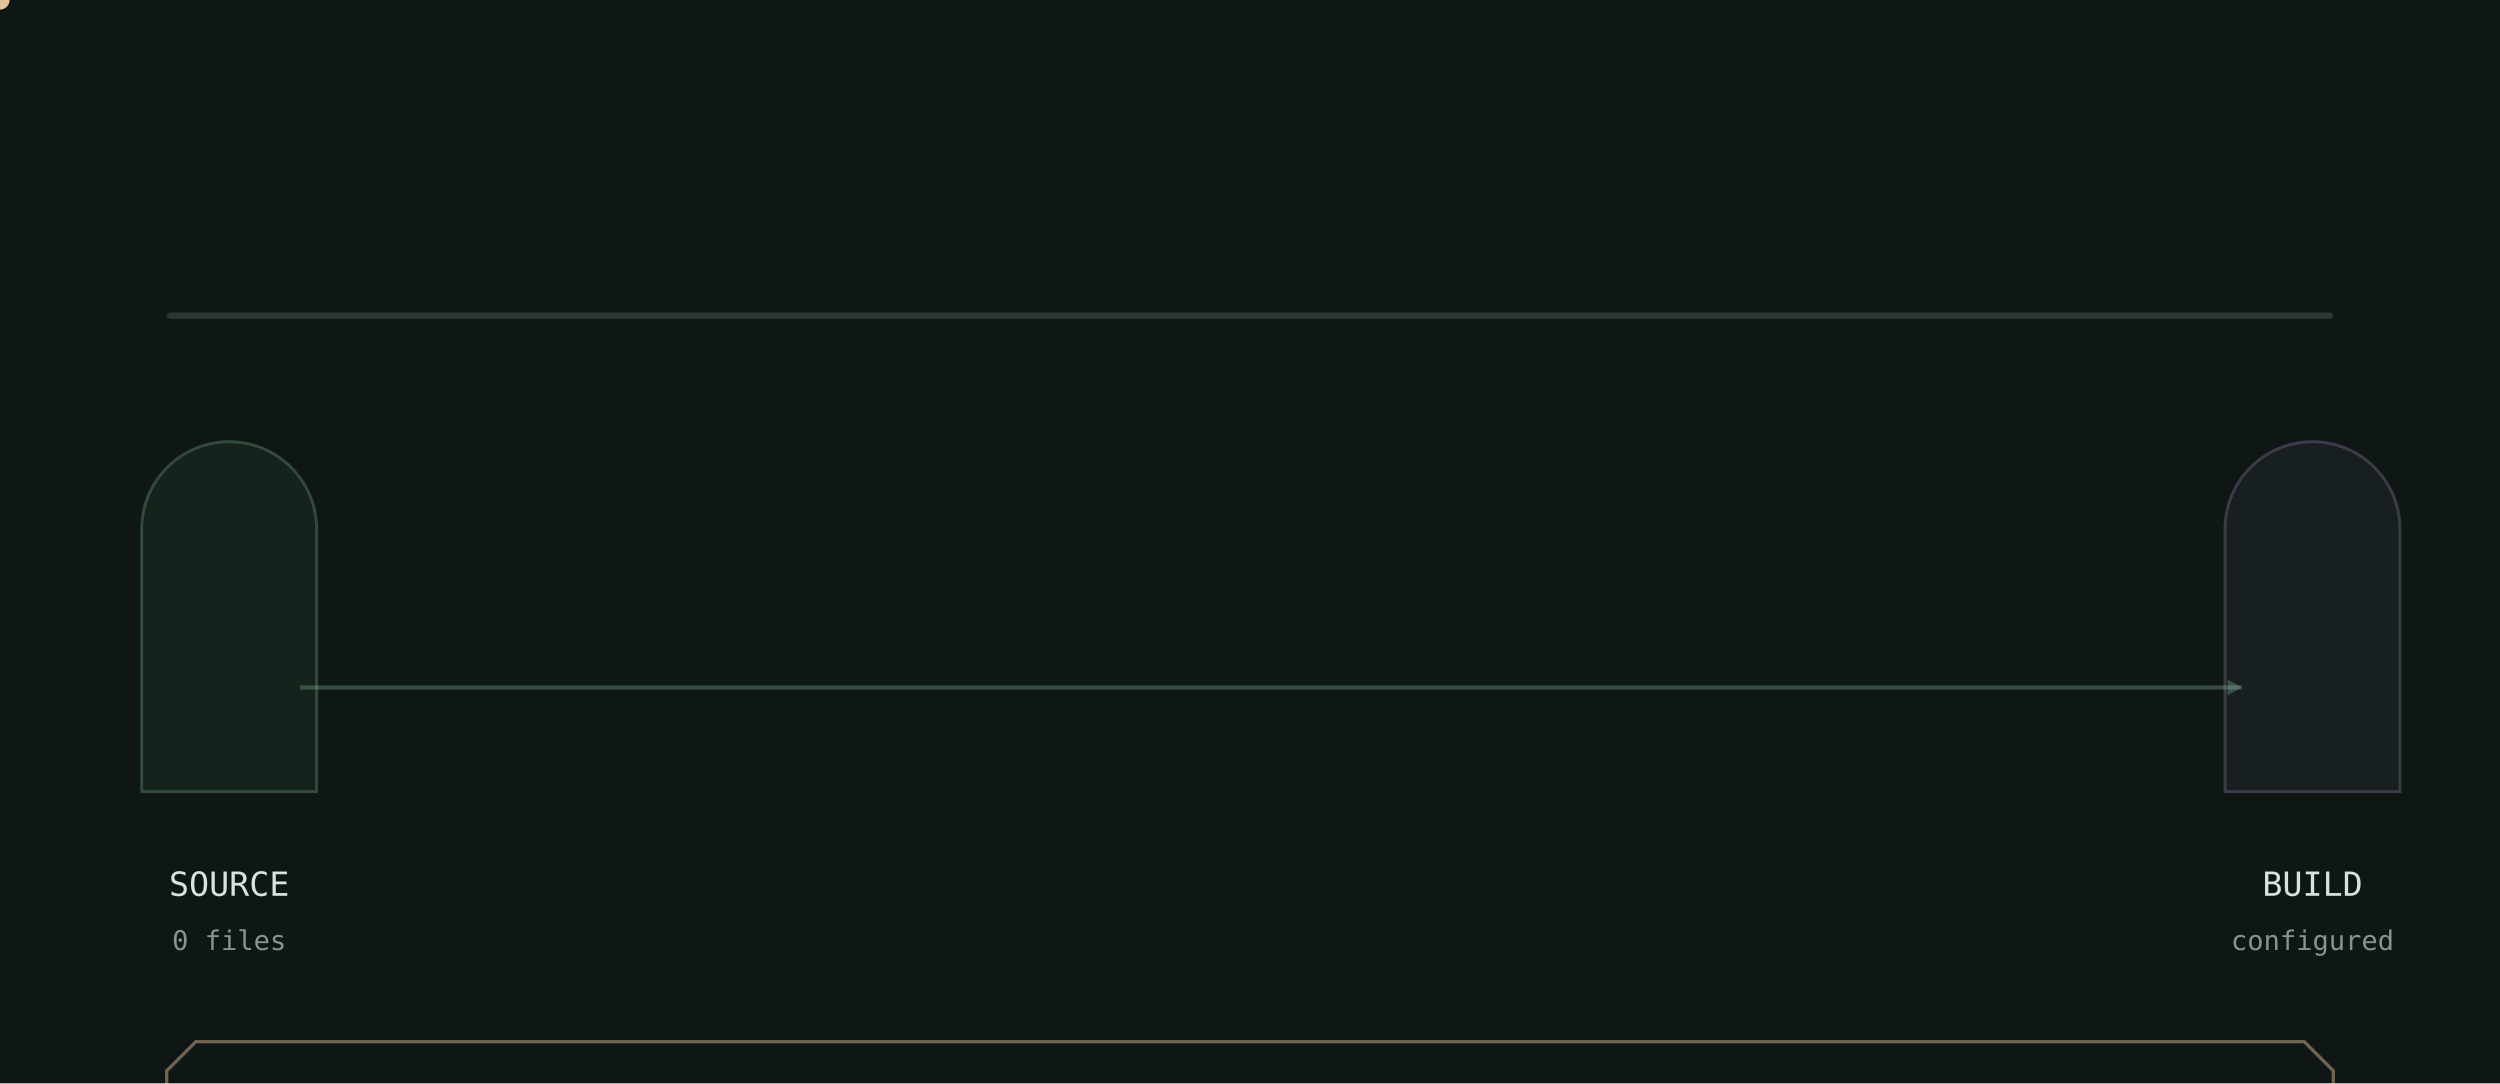
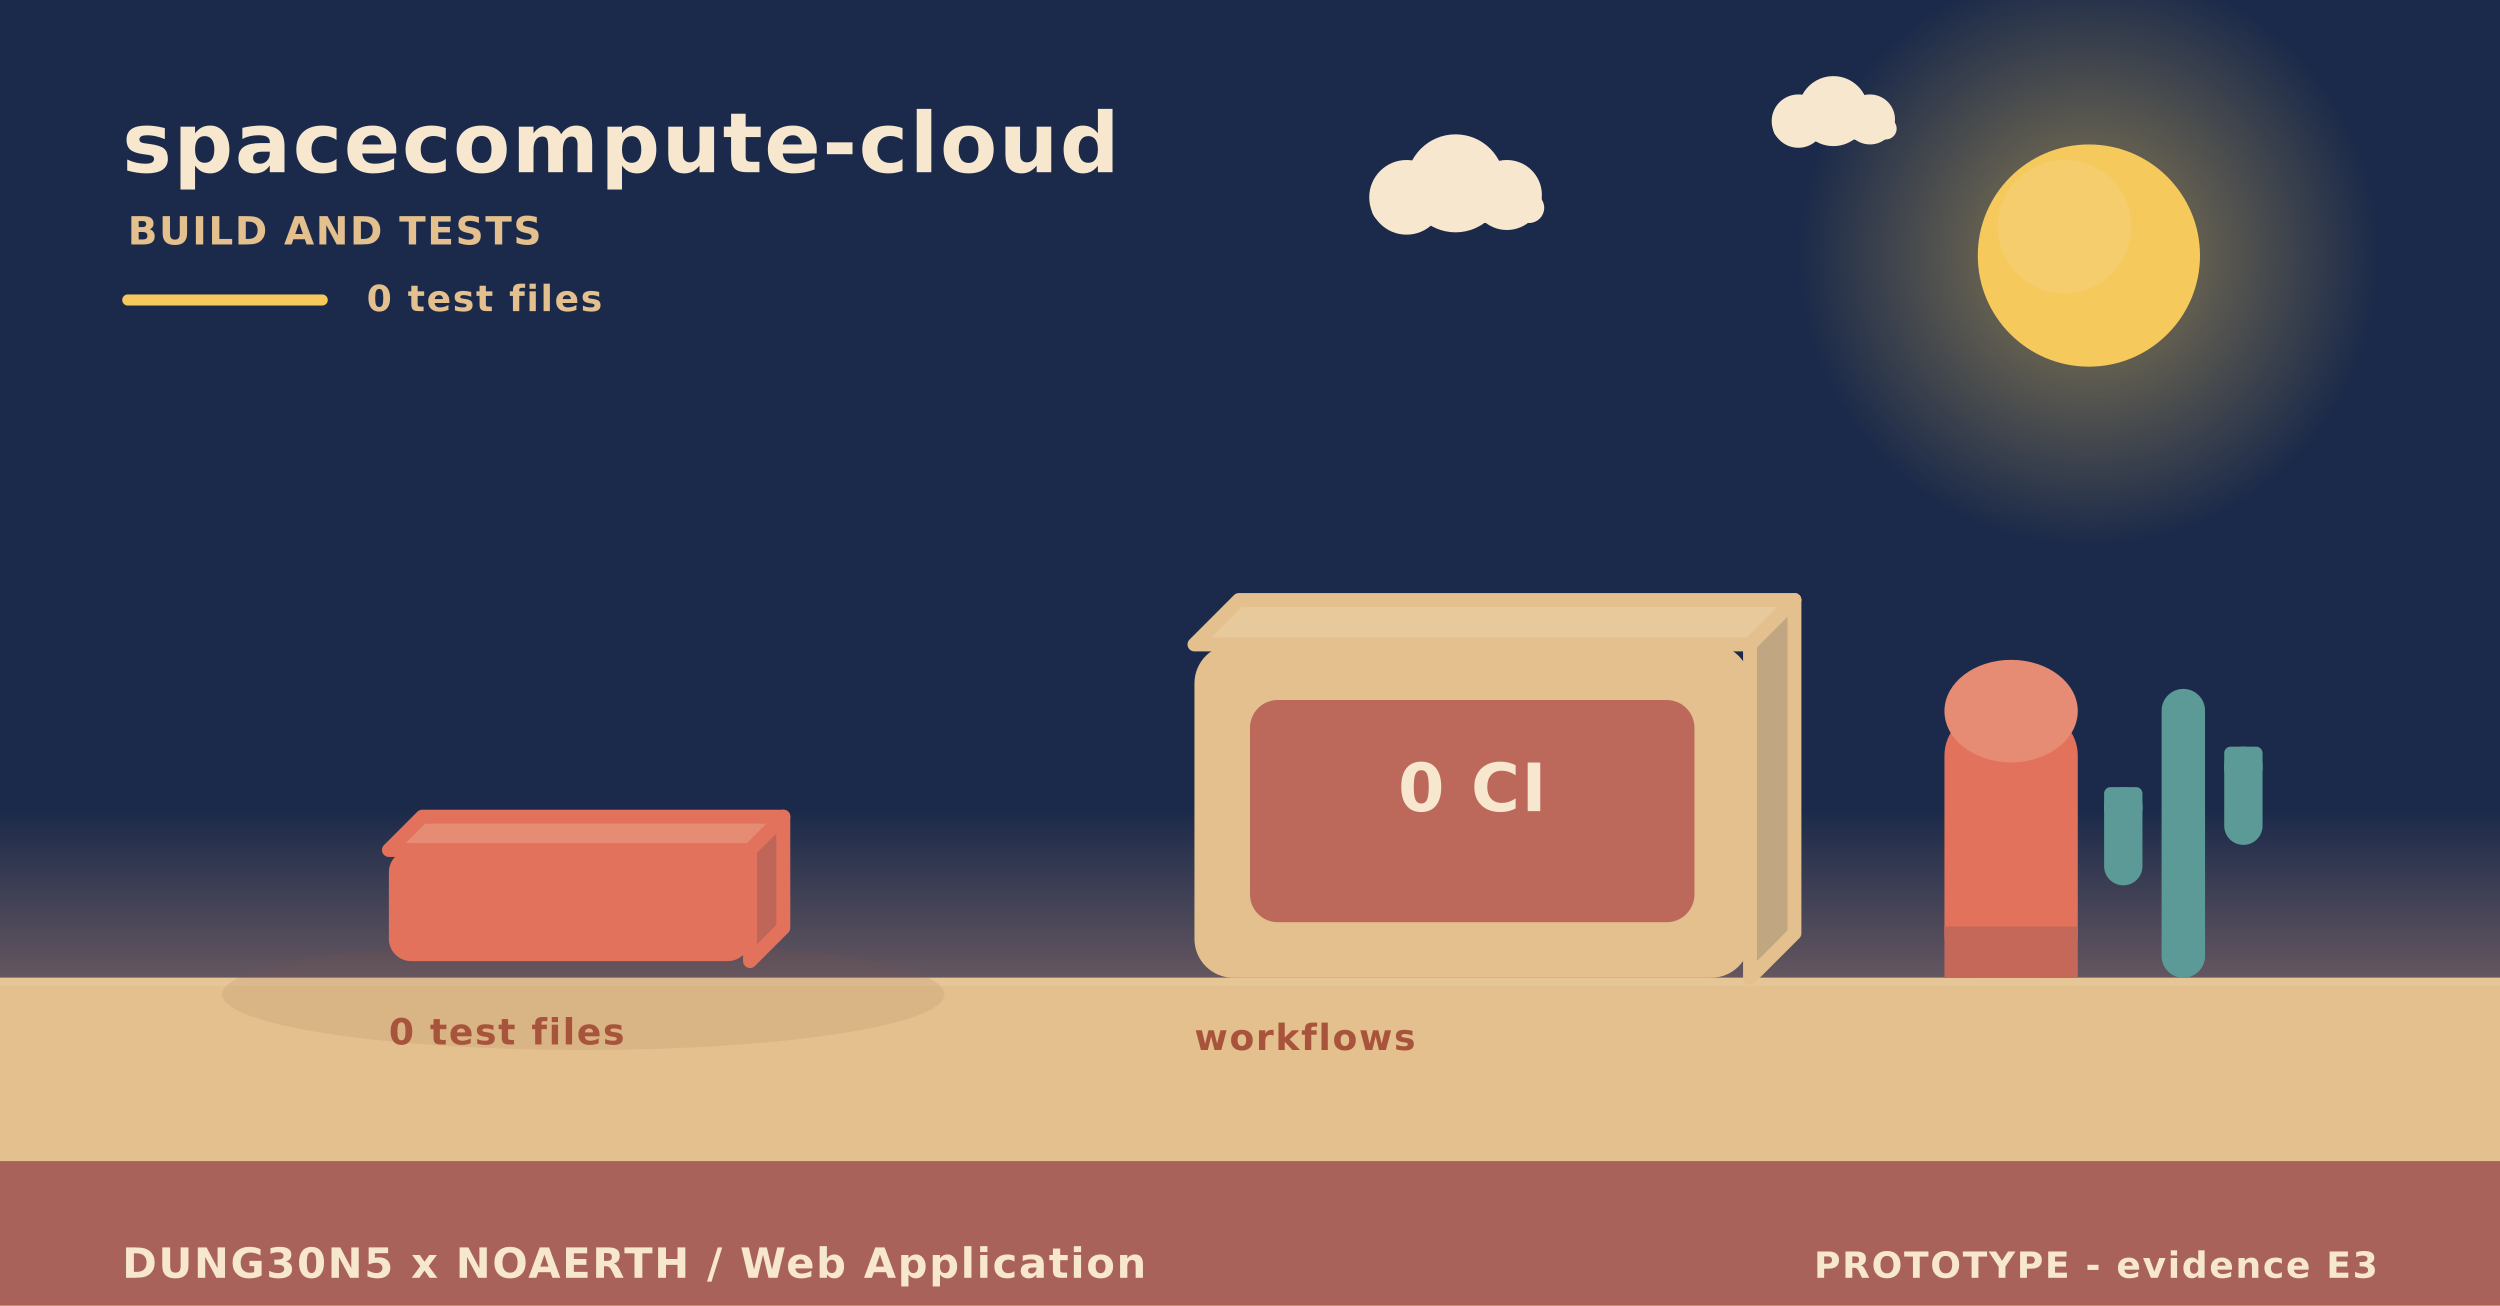
- <svg xmlns="http://www.w3.org/2000/svg" viewBox="0 0 1200 520" width="1200" height="520" role="img" aria-label="spacecompute-cloud build evidence">
-   <rect width="1200" height="520" fill="#0f1714" />
-   <defs>
-     <linearGradient id="gb" x1="0" y1="0" x2="1" y2="1">
-       <stop offset="0%" stop-color="#95d5b2" />
-       <stop offset="100%" stop-color="#b8a1e6" />
-     </linearGradient>
-   </defs>
-   <rect x="80.00" y="150.00" width="1040.00" height="3.00" rx="2.00" fill="rgba(240,248,244,0.140)" opacity="1.00" />
-   <path d="M68.00,380.00 L68.00,254.00 A42.00,42.00 0 0 1 152.00,254.00 L152.00,380.00 Z" fill="rgba(149,213,178,0.100)" opacity="0.55" stroke="rgba(149,213,178,0.450)" stroke-width="1.4" />
-   <polygon points="-192.26,189.00 -136.83,221.00 -136.83,157.00 -192.26,125.00" fill="#947c60" opacity="0.95" />
-   <polygon points="-247.68,221.00 -192.26,253.00 -192.26,189.00 -247.68,157.00" fill="#907eb3" opacity="0.95" />
-   <polygon points="-192.26,125.00 -136.83,157.00 -192.26,189.00 -247.68,157.00" fill="#95d5b2" opacity="0.95" />
-   <text x="110" y="430" font-family="ui-monospace,Menlo,monospace" font-size="16" fill="rgba(240,248,244,0.900)" text-anchor="middle">SOURCE</text>
-   <text x="110" y="456" font-family="ui-monospace,Menlo,monospace" font-size="13" fill="rgba(240,248,244,0.550)" text-anchor="middle">0 files</text>
-   <path d="M1068.00,380.00 L1068.00,254.00 A42.00,42.00 0 0 1 1152.00,254.00 L1152.00,380.00 Z" fill="rgba(184,161,230,0.100)" opacity="0.55" stroke="rgba(184,161,230,0.450)" stroke-width="1.4" />
-   <polygon points="673.77,689.00 729.19,721.00 729.19,657.00 673.77,625.00" fill="#947c60" opacity="0.95" />
-   <polygon points="618.34,721.00 673.77,753.00 673.77,689.00 618.34,657.00" fill="#907eb3" opacity="0.95" />
-   <polygon points="673.77,625.00 729.19,657.00 673.77,689.00 618.34,657.00" fill="#b8a1e6" opacity="0.95" />
-   <text x="1110" y="430" font-family="ui-monospace,Menlo,monospace" font-size="16" fill="rgba(240,248,244,0.900)" text-anchor="middle">BUILD</text>
-   <text x="1110" y="456" font-family="ui-monospace,Menlo,monospace" font-size="13" fill="rgba(240,248,244,0.550)" text-anchor="middle">configured</text>
-   <line x1="144.00" y1="330.00" x2="1076.00" y2="330.00" stroke="rgba(149,213,178,0.500)" stroke-width="2.00" opacity="0.55" />
-   <polygon points="1076.00,330.00 1069.20,326.20 1069.20,333.80" fill="rgba(149,213,178,0.500)" opacity="0.55" />
-   <g opacity="0.9">
-     <circle cx="0.00" cy="0.00" r="4.60" fill="#ffd6a5" opacity="1.00" />
-     <animateTransform attributeName="transform" type="translate" values="144.00,330.00 1076.00,330.00" dur="5.2s" begin="0.0s" repeatCount="indefinite" />
-     <animateTransform attributeName="transform" type="translate" values="1076.00,330.00 144.00,330.00" dur="5.2s" begin="2.6s" repeatCount="indefinite" />
+ <svg xmlns="http://www.w3.org/2000/svg" width="900" height="470" viewBox="0 0 900 470" role="img" aria-label="spacecompute-cloud - how it is verified">
+   <linearGradient id="skyb" x1="0" y1="0" x2="0" y2="1">
+     <stop offset="0" stop-color="#1b2a4a" />
+     <stop offset="0.62" stop-color="#1b2a4a" />
+     <stop offset="1" stop-color="#f3ad8a" />
+   </linearGradient>
+   <rect width="900" height="470" fill="url(#skyb)" />
+   <radialGradient id="sunb">
+     <stop offset="0.35" stop-color="#f5c95c" stop-opacity="0.34" />
+     <stop offset="1" stop-color="#f5c95c" stop-opacity="0" />
+   </radialGradient>
+   <circle cx="752" cy="92" r="104" fill="url(#sunb)" />
+   <circle cx="752" cy="92" r="40" fill="#f5c95c" />
+   <circle cx="743.2" cy="81.6" r="24" fill="#f5d27e" opacity="0.5" />
+   <g>
+     <circle cx="524" cy="66" r="17.64" fill="#f6e7ce" />
+     <circle cx="506.36" cy="71.04" r="13.44" fill="#f6e7ce" />
+     <circle cx="542.48" cy="70.2" r="12.6" fill="#f6e7ce" />
+     <rect x="493.76" y="69.36" width="62.16" height="10.92" rx="5.46" fill="#f6e7ce" />
+     <animateTransform attributeName="transform" type="translate" values="0 0;24 0;0 0" dur="36s" begin="0s" repeatCount="indefinite" />
  </g>
-   <path d="M94.00,500.00 H1106.00 L1120.00,514.00 V546.00 L1106.00,560.00 H94.00 L80.00,546.00 V514.00 Z" fill="none" stroke="rgba(255,214,165,0.500)" stroke-width="1.60" opacity="0.80" />
-   <text x="600" y="536" font-family="ui-monospace,Menlo,monospace" font-size="16" fill="rgba(255,214,165,0.950)" text-anchor="middle">no test suite present in this repository — shown as measured, not implied</text>
+   <g>
+     <circle cx="660" cy="40" r="12.6" fill="#f6e7ce" />
+     <circle cx="647.4" cy="43.6" r="9.6" fill="#f6e7ce" />
+     <circle cx="673.2" cy="43" r="9" fill="#f6e7ce" />
+     <rect x="638.4" y="42.4" width="44.4" height="7.8" rx="3.9" fill="#f6e7ce" />
+     <animateTransform attributeName="transform" type="translate" values="0 0;-18 0;0 0" dur="46s" begin="3s" repeatCount="indefinite" />
+   </g>
+   <rect x="0" y="352" width="900" height="118" fill="#e3c08d" />
+   <rect x="0" y="352" width="900" height="3" fill="#e6c596" />
+   <text x="44" y="62" font-family="Verdana,DejaVu Sans,sans-serif" font-size="30" font-weight="700" letter-spacing="0.6" fill="#f6e7ce" text-anchor="start">spacecompute-cloud</text>
+   <text x="46" y="88" font-family="Verdana,DejaVu Sans,sans-serif" font-size="14" font-weight="700" letter-spacing="0.6" fill="#e3c08d" text-anchor="start">BUILD AND TESTS</text>
+   <rect x="44" y="106" width="74" height="4" rx="2" fill="#f5c95c" />
+   <text x="132" y="112" font-family="Verdana,DejaVu Sans,sans-serif" font-size="13" font-weight="700" letter-spacing="0.6" fill="#e3c08d" text-anchor="start">0 test files</text>
+   <ellipse cx="210" cy="358" rx="130" ry="20" fill="rgba(138,90,68,0.11)" />
+   <g>
+     <path d="M140,306 L270,306 L282,294 L152,294 Z" fill="#e68c74" stroke="#e2725b" stroke-width="5" stroke-linejoin="round" />
+     <path d="M270,306 L282,294 L282,334 L270,346 Z" fill="#c06658" stroke="#e2725b" stroke-width="5" stroke-linejoin="round" />
+     <rect x="140" y="306" width="130" height="40" rx="8" fill="#e2725b" />
+     <animateTransform attributeName="transform" type="translate" values="0 10;0 0" dur="0.8s" begin="0.5s" fill="freeze" />
+   </g>
+   <text x="140" y="376" font-family="Verdana,DejaVu Sans,sans-serif" font-size="13" font-weight="700" letter-spacing="0.6" fill="#a8543c" text-anchor="start">0 test files</text>
+   <path d="M430,232 L630,232 L646,216 L446,216 Z" fill="#e7c99b" stroke="#e3c08d" stroke-width="5" stroke-linejoin="round" />
+   <path d="M630,232 L646,216 L646,336 L630,352 Z" fill="#c1a682" stroke="#e3c08d" stroke-width="5" stroke-linejoin="round" />
+   <rect x="430" y="232" width="200" height="120" rx="14" fill="#e3c08d" />
+   <rect x="450" y="252" width="160" height="80" rx="10" fill="#ba6458" opacity="0.94" />
+   <text x="530" y="292" font-family="Verdana,DejaVu Sans,sans-serif" font-size="24" font-weight="700" letter-spacing="0.6" fill="#f6e7ce" text-anchor="middle">0 CI</text>
+   <text x="430" y="378" font-family="Verdana,DejaVu Sans,sans-serif" font-size="13" font-weight="700" letter-spacing="0.6" fill="#a8543c" text-anchor="start">workflows</text>
+   <rect x="700" y="256" width="48" height="96" rx="16" fill="#e2725b" />
+   <ellipse cx="724" cy="256" rx="24" ry="18.46" fill="#e68c74" />
+   <rect x="700" y="333.54" width="48" height="18.46" fill="#c66859" />
+   <rect x="778.18" y="248" width="15.64" height="104" rx="7.82" fill="#5b9a97" />
+   <rect x="757.48" y="283.36" width="13.8" height="35.36" rx="6.9" fill="#5b9a97" />
+   <rect x="757.48" y="283.36" width="13.8" height="10.4" rx="2.3" fill="#5b9a97" />
+   <rect x="800.72" y="268.8" width="13.8" height="35.36" rx="6.9" fill="#5b9a97" />
+   <rect x="800.72" y="268.8" width="13.8" height="10.4" rx="2.3" fill="#5b9a97" />
+   <rect x="0" y="418" width="900" height="52" rx="0" fill="#a65c56" opacity="0.94" />
+   <text x="44" y="460" font-family="Verdana,DejaVu Sans,sans-serif" font-size="15" font-weight="700" letter-spacing="0.6" fill="#f6e7ce" text-anchor="start">DUNG30N5 x NOAERTH  /  Web Application</text>
+   <text x="856" y="460" font-family="Verdana,DejaVu Sans,sans-serif" font-size="13" font-weight="700" letter-spacing="0.6" fill="#f6e7ce" text-anchor="end">PROTOTYPE  -  evidence E3</text>
</svg>
